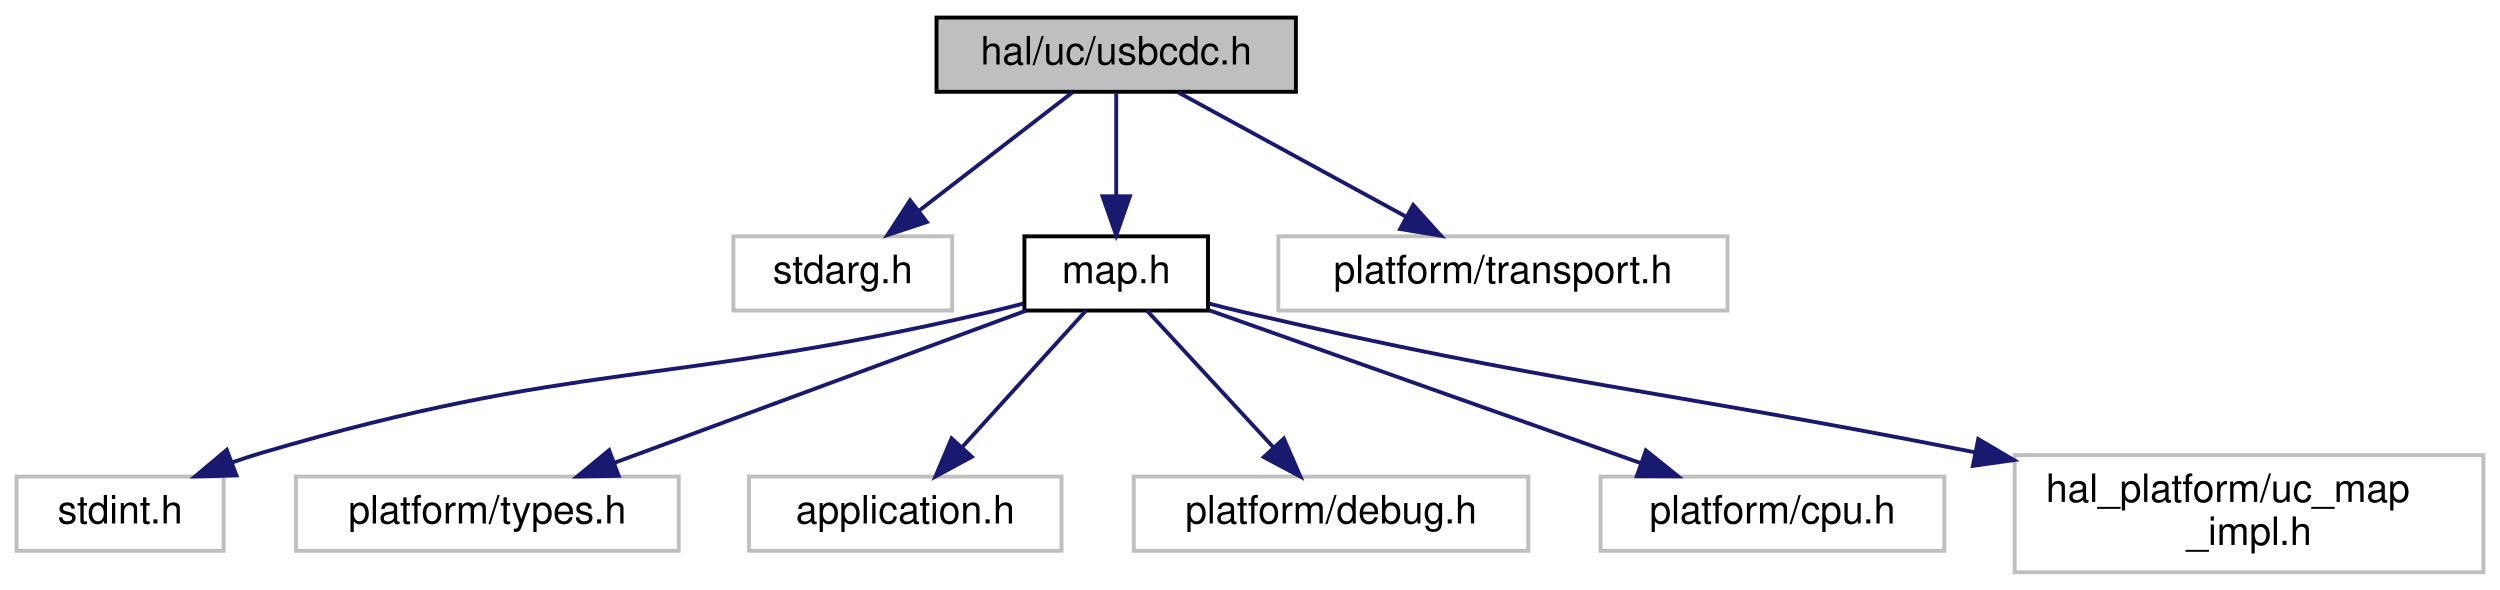
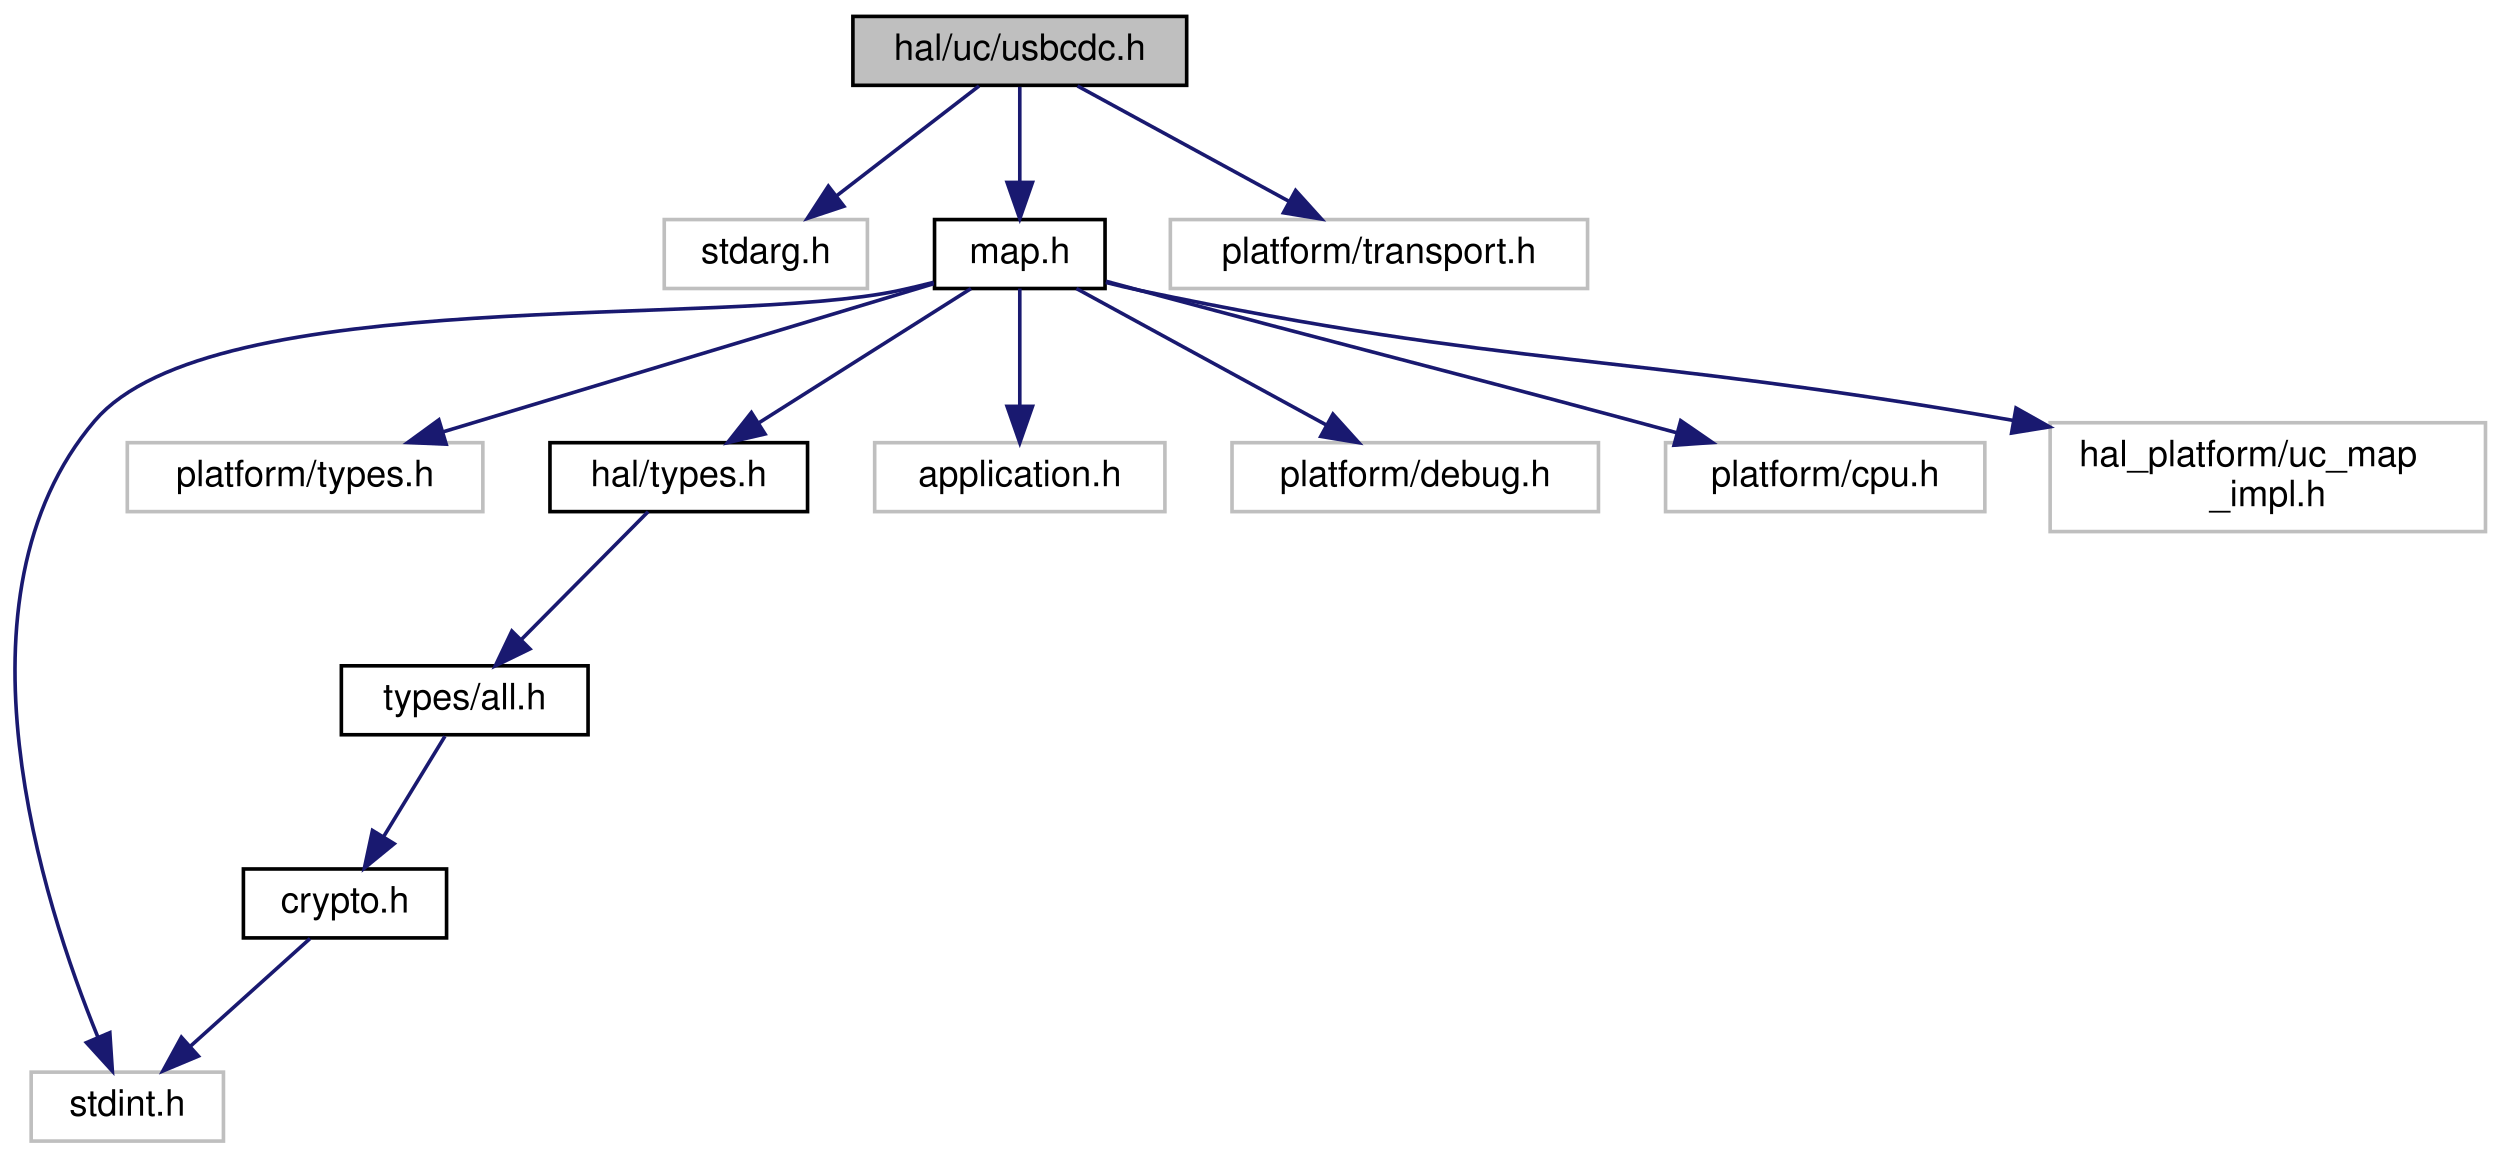
- <svg xmlns="http://www.w3.org/2000/svg" xmlns:xlink="http://www.w3.org/1999/xlink" width="640pt" height="151pt" viewBox="0.00 0.00 639.50 151.00">
-   <g id="graph0" class="graph" transform="scale(1 1) rotate(0) translate(4 147)">
+ <svg xmlns="http://www.w3.org/2000/svg" xmlns:xlink="http://www.w3.org/1999/xlink" width="689pt" height="319pt" viewBox="0.00 0.00 689.09 319.00">
+   <g id="graph0" class="graph" transform="scale(1 1) rotate(0) translate(4 315)">
    <g id="node1" class="node">
      <g id="a_node1">
        <a xlink:title="HAL for USB CDC interface.">
-           <polygon fill="#bfbfbf" stroke="black" points="235.5,-123.5 235.5,-142.5 327.5,-142.5 327.5,-123.5 235.5,-123.5" />
-           <text text-anchor="middle" x="281.5" y="-130.5" font-family="Helvetica,sans-Serif" font-size="10.00">hal/uc/usbcdc.h</text>
+           <polygon fill="#bfbfbf" stroke="black" points="231.09,-291.5 231.09,-310.5 323.09,-310.5 323.09,-291.5 231.09,-291.5" />
+           <text text-anchor="middle" x="277.09" y="-298.5" font-family="Helvetica,sans-Serif" font-size="10.00">hal/uc/usbcdc.h</text>
        </a>
      </g>
    </g>
    <g id="node2" class="node">
      <g id="a_node2">
        <a xlink:title=" ">
-           <polygon fill="none" stroke="#bfbfbf" points="183.5,-67.5 183.5,-86.5 239.5,-86.5 239.5,-67.5 183.5,-67.5" />
-           <text text-anchor="middle" x="211.5" y="-74.5" font-family="Helvetica,sans-Serif" font-size="10.00">stdarg.h</text>
+           <polygon fill="none" stroke="#bfbfbf" points="179.09,-235.5 179.09,-254.5 235.09,-254.5 235.09,-235.5 179.09,-235.5" />
+           <text text-anchor="middle" x="207.09" y="-242.5" font-family="Helvetica,sans-Serif" font-size="10.00">stdarg.h</text>
        </a>
      </g>
    </g>
    <g id="edge1" class="edge">
-       <path fill="none" stroke="midnightblue" d="M270.25,-123.32C259.7,-115.18 243.7,-102.84 231.06,-93.09" />
-       <polygon fill="midnightblue" stroke="midnightblue" points="233.01,-90.17 222.95,-86.83 228.73,-95.71 233.01,-90.17" />
+       <path fill="none" stroke="midnightblue" d="M265.85,-291.32C255.3,-283.18 239.29,-270.84 226.65,-261.09" />
+       <polygon fill="midnightblue" stroke="midnightblue" points="228.6,-258.17 218.54,-254.83 224.32,-263.71 228.6,-258.17" />
    </g>
    <g id="node3" class="node">
      <g id="a_node3">
        <a xlink:href="map_8h.html" target="_top" xlink:title="HAL for uC Peripheral Map.">
-           <polygon fill="none" stroke="black" points="258,-67.5 258,-86.5 305,-86.5 305,-67.5 258,-67.5" />
-           <text text-anchor="middle" x="281.5" y="-74.5" font-family="Helvetica,sans-Serif" font-size="10.00">map.h</text>
+           <polygon fill="none" stroke="black" points="253.59,-235.5 253.59,-254.5 300.59,-254.5 300.59,-235.5 253.59,-235.5" />
+           <text text-anchor="middle" x="277.09" y="-242.5" font-family="Helvetica,sans-Serif" font-size="10.00">map.h</text>
        </a>
      </g>
    </g>
    <g id="edge2" class="edge">
-       <path fill="none" stroke="midnightblue" d="M281.5,-123.08C281.5,-116.01 281.5,-105.86 281.5,-96.99" />
-       <polygon fill="midnightblue" stroke="midnightblue" points="285,-96.75 281.5,-86.75 278,-96.75 285,-96.75" />
+       <path fill="none" stroke="midnightblue" d="M277.09,-291.08C277.09,-284.01 277.09,-273.86 277.09,-264.99" />
+       <polygon fill="midnightblue" stroke="midnightblue" points="280.59,-264.75 277.09,-254.75 273.59,-264.75 280.59,-264.75" />
+     </g>
+     <g id="node13" class="node">
+       <g id="a_node13">
+         <a xlink:title=" ">
+           <polygon fill="none" stroke="#bfbfbf" points="318.59,-235.5 318.59,-254.5 433.59,-254.5 433.59,-235.5 318.59,-235.5" />
+           <text text-anchor="middle" x="376.09" y="-242.5" font-family="Helvetica,sans-Serif" font-size="10.00">platform/transport.h</text>
+         </a>
+       </g>
+     </g>
+     <g id="edge13" class="edge">
+       <path fill="none" stroke="midnightblue" d="M293,-291.32C308.73,-282.74 333.04,-269.49 351.3,-259.52" />
+       <polygon fill="midnightblue" stroke="midnightblue" points="353.12,-262.52 360.23,-254.65 349.77,-256.37 353.12,-262.52" />
+     </g>
+     <g id="node4" class="node">
+       <g id="a_node4">
+         <a xlink:title=" ">
+           <polygon fill="none" stroke="#bfbfbf" points="4.59,-0.5 4.59,-19.5 57.59,-19.5 57.59,-0.5 4.59,-0.5" />
+           <text text-anchor="middle" x="31.09" y="-7.5" font-family="Helvetica,sans-Serif" font-size="10.00">stdint.h</text>
+         </a>
+       </g>
+     </g>
+     <g id="edge3" class="edge">
+       <path fill="none" stroke="midnightblue" d="M253.37,-237.21C250.26,-236.41 247.11,-235.65 244.09,-235 195.25,-224.41 54.48,-237.06 22.09,-199 -19.34,-150.3 7.83,-66.21 22.93,-29.28" />
+       <polygon fill="midnightblue" stroke="midnightblue" points="26.27,-30.38 26.97,-19.8 19.83,-27.63 26.27,-30.38" />
+     </g>
+     <g id="node5" class="node">
+       <g id="a_node5">
+         <a xlink:title=" ">
+           <polygon fill="none" stroke="#bfbfbf" points="31.09,-174 31.09,-193 129.09,-193 129.09,-174 31.09,-174" />
+           <text text-anchor="middle" x="80.09" y="-181" font-family="Helvetica,sans-Serif" font-size="10.00">platform/types.h</text>
+         </a>
+       </g>
+     </g>
+     <g id="edge4" class="edge">
+       <path fill="none" stroke="midnightblue" d="M253.33,-236.82C219.75,-226.68 158.04,-208.04 118.06,-195.97" />
+       <polygon fill="midnightblue" stroke="midnightblue" points="118.98,-192.59 108.39,-193.05 116.96,-199.29 118.98,-192.59" />
+     </g>
+     <g id="node6" class="node">
+       <g id="a_node6">
+         <a xlink:href="types_8h_source.html" target="_top" xlink:title=" ">
+           <polygon fill="none" stroke="black" points="147.59,-174 147.59,-193 218.59,-193 218.59,-174 147.59,-174" />
+           <text text-anchor="middle" x="183.09" y="-181" font-family="Helvetica,sans-Serif" font-size="10.00">hal/types.h</text>
+         </a>
+       </g>
+     </g>
+     <g id="edge5" class="edge">
+       <path fill="none" stroke="midnightblue" d="M263.63,-235.48C248.41,-225.84 223.41,-210.02 205.29,-198.55" />
+       <polygon fill="midnightblue" stroke="midnightblue" points="206.86,-195.4 196.54,-193.01 203.11,-201.31 206.86,-195.4" />
+     </g>
+     <g id="node9" class="node">
+       <g id="a_node9">
+         <a xlink:title=" ">
+           <polygon fill="none" stroke="#bfbfbf" points="237.09,-174 237.09,-193 317.09,-193 317.09,-174 237.09,-174" />
+           <text text-anchor="middle" x="277.09" y="-181" font-family="Helvetica,sans-Serif" font-size="10.00">application.h</text>
+         </a>
+       </g>
+     </g>
+     <g id="edge9" class="edge">
+       <path fill="none" stroke="midnightblue" d="M277.09,-235.48C277.09,-227.08 277.09,-213.98 277.09,-203.16" />
+       <polygon fill="midnightblue" stroke="midnightblue" points="280.59,-203.01 277.09,-193.01 273.59,-203.01 280.59,-203.01" />
    </g>
    <g id="node10" class="node">
      <g id="a_node10">
        <a xlink:title=" ">
-           <polygon fill="none" stroke="#bfbfbf" points="323,-67.5 323,-86.5 438,-86.5 438,-67.5 323,-67.5" />
-           <text text-anchor="middle" x="380.5" y="-74.5" font-family="Helvetica,sans-Serif" font-size="10.00">platform/transport.h</text>
+           <polygon fill="none" stroke="#bfbfbf" points="335.59,-174 335.59,-193 436.59,-193 436.59,-174 335.59,-174" />
+           <text text-anchor="middle" x="386.09" y="-181" font-family="Helvetica,sans-Serif" font-size="10.00">platform/debug.h</text>
        </a>
      </g>
    </g>
-     <g id="edge9" class="edge">
-       <path fill="none" stroke="midnightblue" d="M297.41,-123.32C313.14,-114.74 337.44,-101.49 355.71,-91.52" />
-       <polygon fill="midnightblue" stroke="midnightblue" points="357.53,-94.52 364.63,-86.65 354.18,-88.37 357.53,-94.52" />
+     <g id="edge10" class="edge">
+       <path fill="none" stroke="midnightblue" d="M292.71,-235.48C310.68,-225.67 340.42,-209.43 361.5,-197.92" />
+       <polygon fill="midnightblue" stroke="midnightblue" points="363.41,-200.87 370.51,-193.01 360.05,-194.73 363.41,-200.87" />
    </g>
-     <g id="node4" class="node">
-       <g id="a_node4">
+     <g id="node11" class="node">
+       <g id="a_node11">
        <a xlink:title=" ">
-           <polygon fill="none" stroke="#bfbfbf" points="0,-6 0,-25 53,-25 53,-6 0,-6" />
-           <text text-anchor="middle" x="26.5" y="-13" font-family="Helvetica,sans-Serif" font-size="10.00">stdint.h</text>
+           <polygon fill="none" stroke="#bfbfbf" points="455.09,-174 455.09,-193 543.09,-193 543.09,-174 455.09,-174" />
+           <text text-anchor="middle" x="499.09" y="-181" font-family="Helvetica,sans-Serif" font-size="10.00">platform/cpu.h</text>
        </a>
      </g>
    </g>
-     <g id="edge3" class="edge">
-       <path fill="none" stroke="midnightblue" d="M257.76,-69.3C254.65,-68.49 251.51,-67.7 248.5,-67 166.49,-47.91 143.26,-54.84 62.5,-31 60.07,-30.28 57.57,-29.46 55.09,-28.59" />
-       <polygon fill="midnightblue" stroke="midnightblue" points="56.28,-25.29 45.69,-25.02 53.8,-31.84 56.28,-25.29" />
+     <g id="edge11" class="edge">
+       <path fill="none" stroke="midnightblue" d="M300.88,-237.49C303.98,-236.65 307.11,-235.8 310.09,-235 370.48,-218.77 385.72,-215.25 446.09,-199 449.97,-197.96 454.01,-196.86 458.05,-195.77" />
+       <polygon fill="midnightblue" stroke="midnightblue" points="459.27,-199.06 468,-193.05 457.43,-192.31 459.27,-199.06" />
    </g>
-     <g id="node5" class="node">
-       <g id="a_node5">
+     <g id="node12" class="node">
+       <g id="a_node12">
        <a xlink:title=" ">
-           <polygon fill="none" stroke="#bfbfbf" points="71.5,-6 71.5,-25 169.5,-25 169.5,-6 71.5,-6" />
-           <text text-anchor="middle" x="120.5" y="-13" font-family="Helvetica,sans-Serif" font-size="10.00">platform/types.h</text>
+           <polygon fill="none" stroke="#bfbfbf" points="561.09,-168.5 561.09,-198.5 681.09,-198.5 681.09,-168.5 561.09,-168.5" />
+           <text text-anchor="start" x="569.09" y="-186.5" font-family="Helvetica,sans-Serif" font-size="10.00">hal_platform/uc_map</text>
+           <text text-anchor="middle" x="621.09" y="-175.5" font-family="Helvetica,sans-Serif" font-size="10.00">_impl.h</text>
        </a>
      </g>
    </g>
-     <g id="edge4" class="edge">
-       <path fill="none" stroke="midnightblue" d="M258.43,-67.48C230.82,-57.27 184.38,-40.11 153.1,-28.55" />
-       <polygon fill="midnightblue" stroke="midnightblue" points="154.12,-25.19 143.52,-25.01 151.69,-31.76 154.12,-25.19" />
-     </g>
-     <g id="node6" class="node">
-       <g id="a_node6">
-         <a xlink:title=" ">
-           <polygon fill="none" stroke="#bfbfbf" points="187.5,-6 187.5,-25 267.5,-25 267.5,-6 187.5,-6" />
-           <text text-anchor="middle" x="227.5" y="-13" font-family="Helvetica,sans-Serif" font-size="10.00">application.h</text>
-         </a>
-       </g>
-     </g>
-     <g id="edge5" class="edge">
-       <path fill="none" stroke="midnightblue" d="M273.76,-67.48C265.5,-58.37 252.22,-43.74 242.01,-32.48" />
-       <polygon fill="midnightblue" stroke="midnightblue" points="244.53,-30.06 235.22,-25.01 239.35,-34.77 244.53,-30.06" />
+     <g id="edge12" class="edge">
+       <path fill="none" stroke="midnightblue" d="M300.8,-237.17C303.92,-236.38 307.07,-235.63 310.09,-235 413.39,-213.31 443.32,-217.89 550.96,-199.13" />
+       <polygon fill="midnightblue" stroke="midnightblue" points="551.69,-202.55 560.92,-197.36 550.47,-195.66 551.69,-202.55" />
    </g>
    <g id="node7" class="node">
      <g id="a_node7">
-         <a xlink:title=" ">
-           <polygon fill="none" stroke="#bfbfbf" points="286,-6 286,-25 387,-25 387,-6 286,-6" />
-           <text text-anchor="middle" x="336.5" y="-13" font-family="Helvetica,sans-Serif" font-size="10.00">platform/debug.h</text>
+         <a xlink:href="types_2all_8h_source.html" target="_top" xlink:title=" ">
+           <polygon fill="none" stroke="black" points="90.09,-112.5 90.09,-131.5 158.09,-131.5 158.09,-112.5 90.09,-112.5" />
+           <text text-anchor="middle" x="124.09" y="-119.5" font-family="Helvetica,sans-Serif" font-size="10.00">types/all.h</text>
        </a>
      </g>
    </g>
    <g id="edge6" class="edge">
-       <path fill="none" stroke="midnightblue" d="M289.38,-67.48C297.79,-58.37 311.32,-43.74 321.73,-32.48" />
-       <polygon fill="midnightblue" stroke="midnightblue" points="324.42,-34.73 328.63,-25.01 319.28,-29.98 324.42,-34.73" />
+       <path fill="none" stroke="midnightblue" d="M174.64,-173.98C165.53,-164.78 150.82,-149.96 139.62,-138.66" />
+       <polygon fill="midnightblue" stroke="midnightblue" points="142.06,-136.15 132.53,-131.51 137.09,-141.07 142.06,-136.15" />
    </g>
    <g id="node8" class="node">
      <g id="a_node8">
-         <a xlink:title=" ">
-           <polygon fill="none" stroke="#bfbfbf" points="405.5,-6 405.5,-25 493.5,-25 493.5,-6 405.5,-6" />
-           <text text-anchor="middle" x="449.5" y="-13" font-family="Helvetica,sans-Serif" font-size="10.00">platform/cpu.h</text>
+         <a xlink:href="types_2crypto_8h_source.html" target="_top" xlink:title=" ">
+           <polygon fill="none" stroke="black" points="63.09,-56.5 63.09,-75.5 119.09,-75.5 119.09,-56.5 63.09,-56.5" />
+           <text text-anchor="middle" x="91.09" y="-63.5" font-family="Helvetica,sans-Serif" font-size="10.00">crypto.h</text>
        </a>
      </g>
    </g>
    <g id="edge7" class="edge">
-       <path fill="none" stroke="midnightblue" d="M305.21,-67.6C334.07,-57.38 382.98,-40.06 415.75,-28.45" />
-       <polygon fill="midnightblue" stroke="midnightblue" points="417.1,-31.69 425.36,-25.05 414.77,-25.09 417.1,-31.69" />
-     </g>
-     <g id="node9" class="node">
-       <g id="a_node9">
-         <a xlink:title=" ">
-           <polygon fill="none" stroke="#bfbfbf" points="511.5,-0.5 511.5,-30.5 631.5,-30.5 631.5,-0.5 511.5,-0.5" />
-           <text text-anchor="start" x="519.5" y="-18.5" font-family="Helvetica,sans-Serif" font-size="10.00">hal_platform/uc_map</text>
-           <text text-anchor="middle" x="571.5" y="-7.5" font-family="Helvetica,sans-Serif" font-size="10.00">_impl.h</text>
-         </a>
-       </g>
+       <path fill="none" stroke="midnightblue" d="M118.64,-112.08C114.08,-104.61 107.43,-93.72 101.8,-84.52" />
+       <polygon fill="midnightblue" stroke="midnightblue" points="104.64,-82.46 96.44,-75.75 98.67,-86.11 104.64,-82.46" />
    </g>
    <g id="edge8" class="edge">
-       <path fill="none" stroke="midnightblue" d="M305.24,-69.29C308.34,-68.48 311.49,-67.7 314.5,-67 394.3,-48.51 417.4,-47.78 501.32,-31.21" />
-       <polygon fill="midnightblue" stroke="midnightblue" points="502.18,-34.6 511.3,-29.22 500.81,-27.74 502.18,-34.6" />
+       <path fill="none" stroke="midnightblue" d="M81.45,-56.32C72.58,-48.34 59.22,-36.31 48.49,-26.65" />
+       <polygon fill="midnightblue" stroke="midnightblue" points="50.68,-23.92 40.91,-19.83 46,-29.13 50.68,-23.92" />
    </g>
  </g>
</svg>
